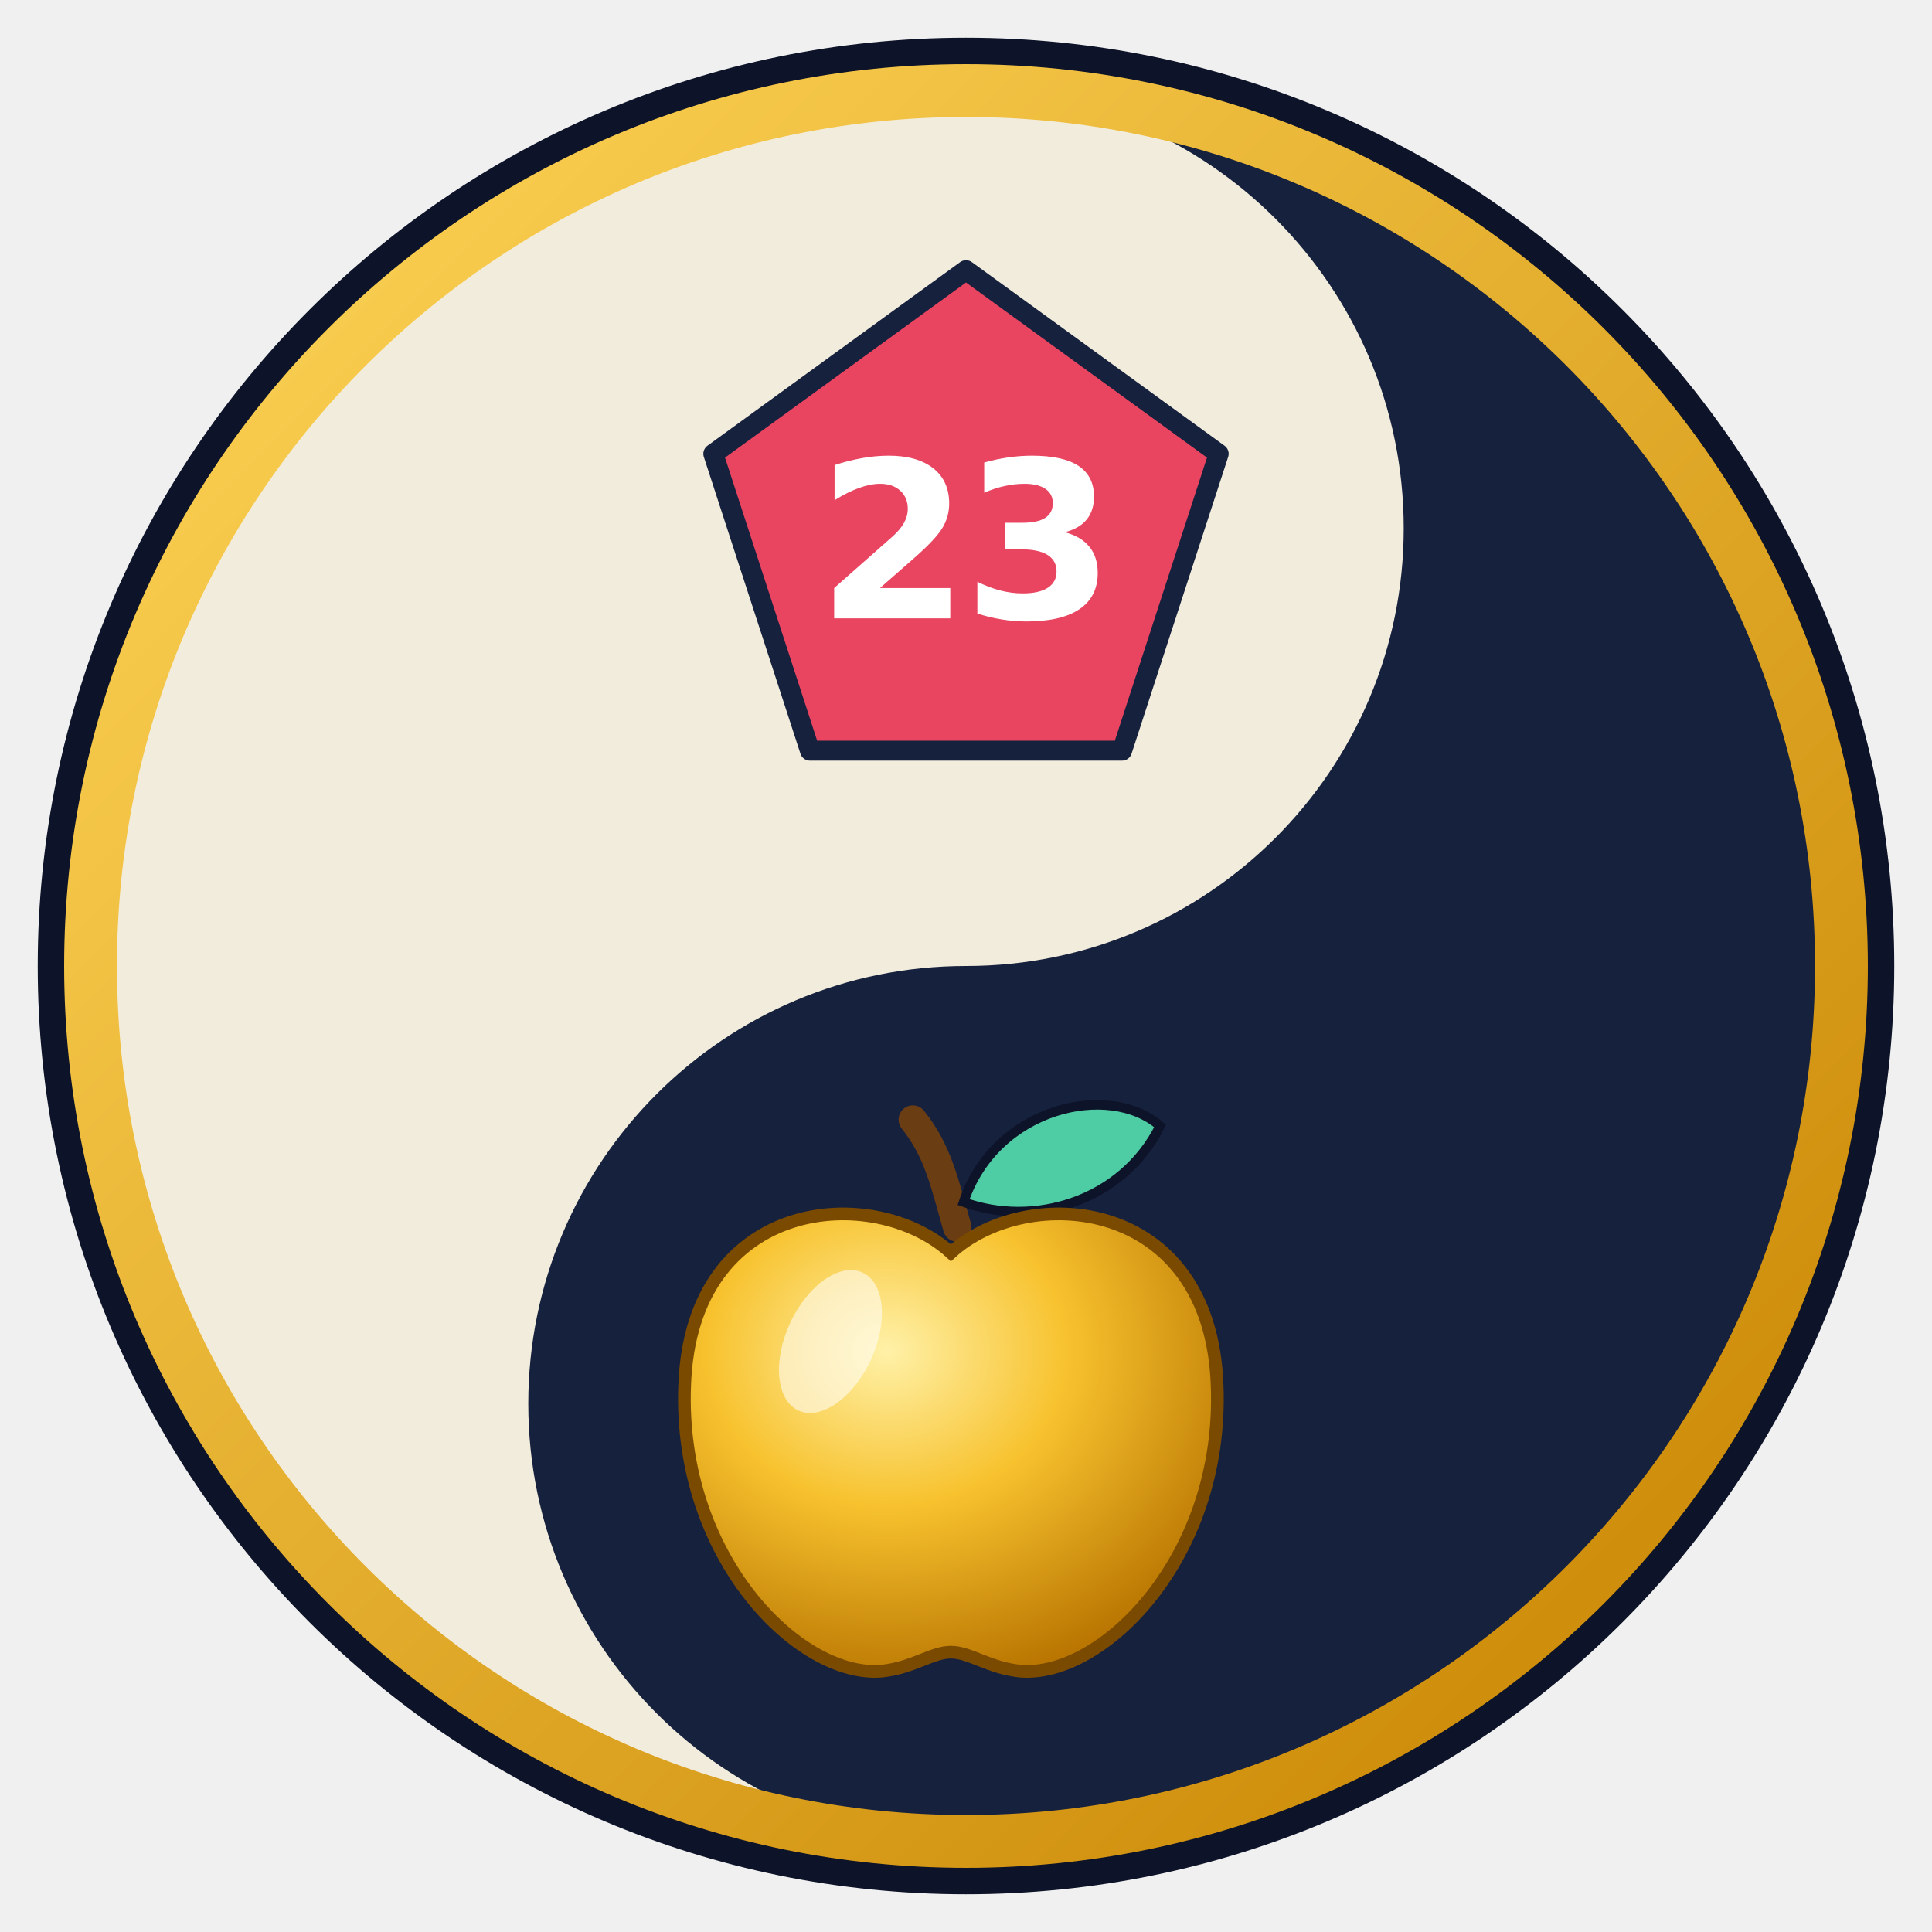
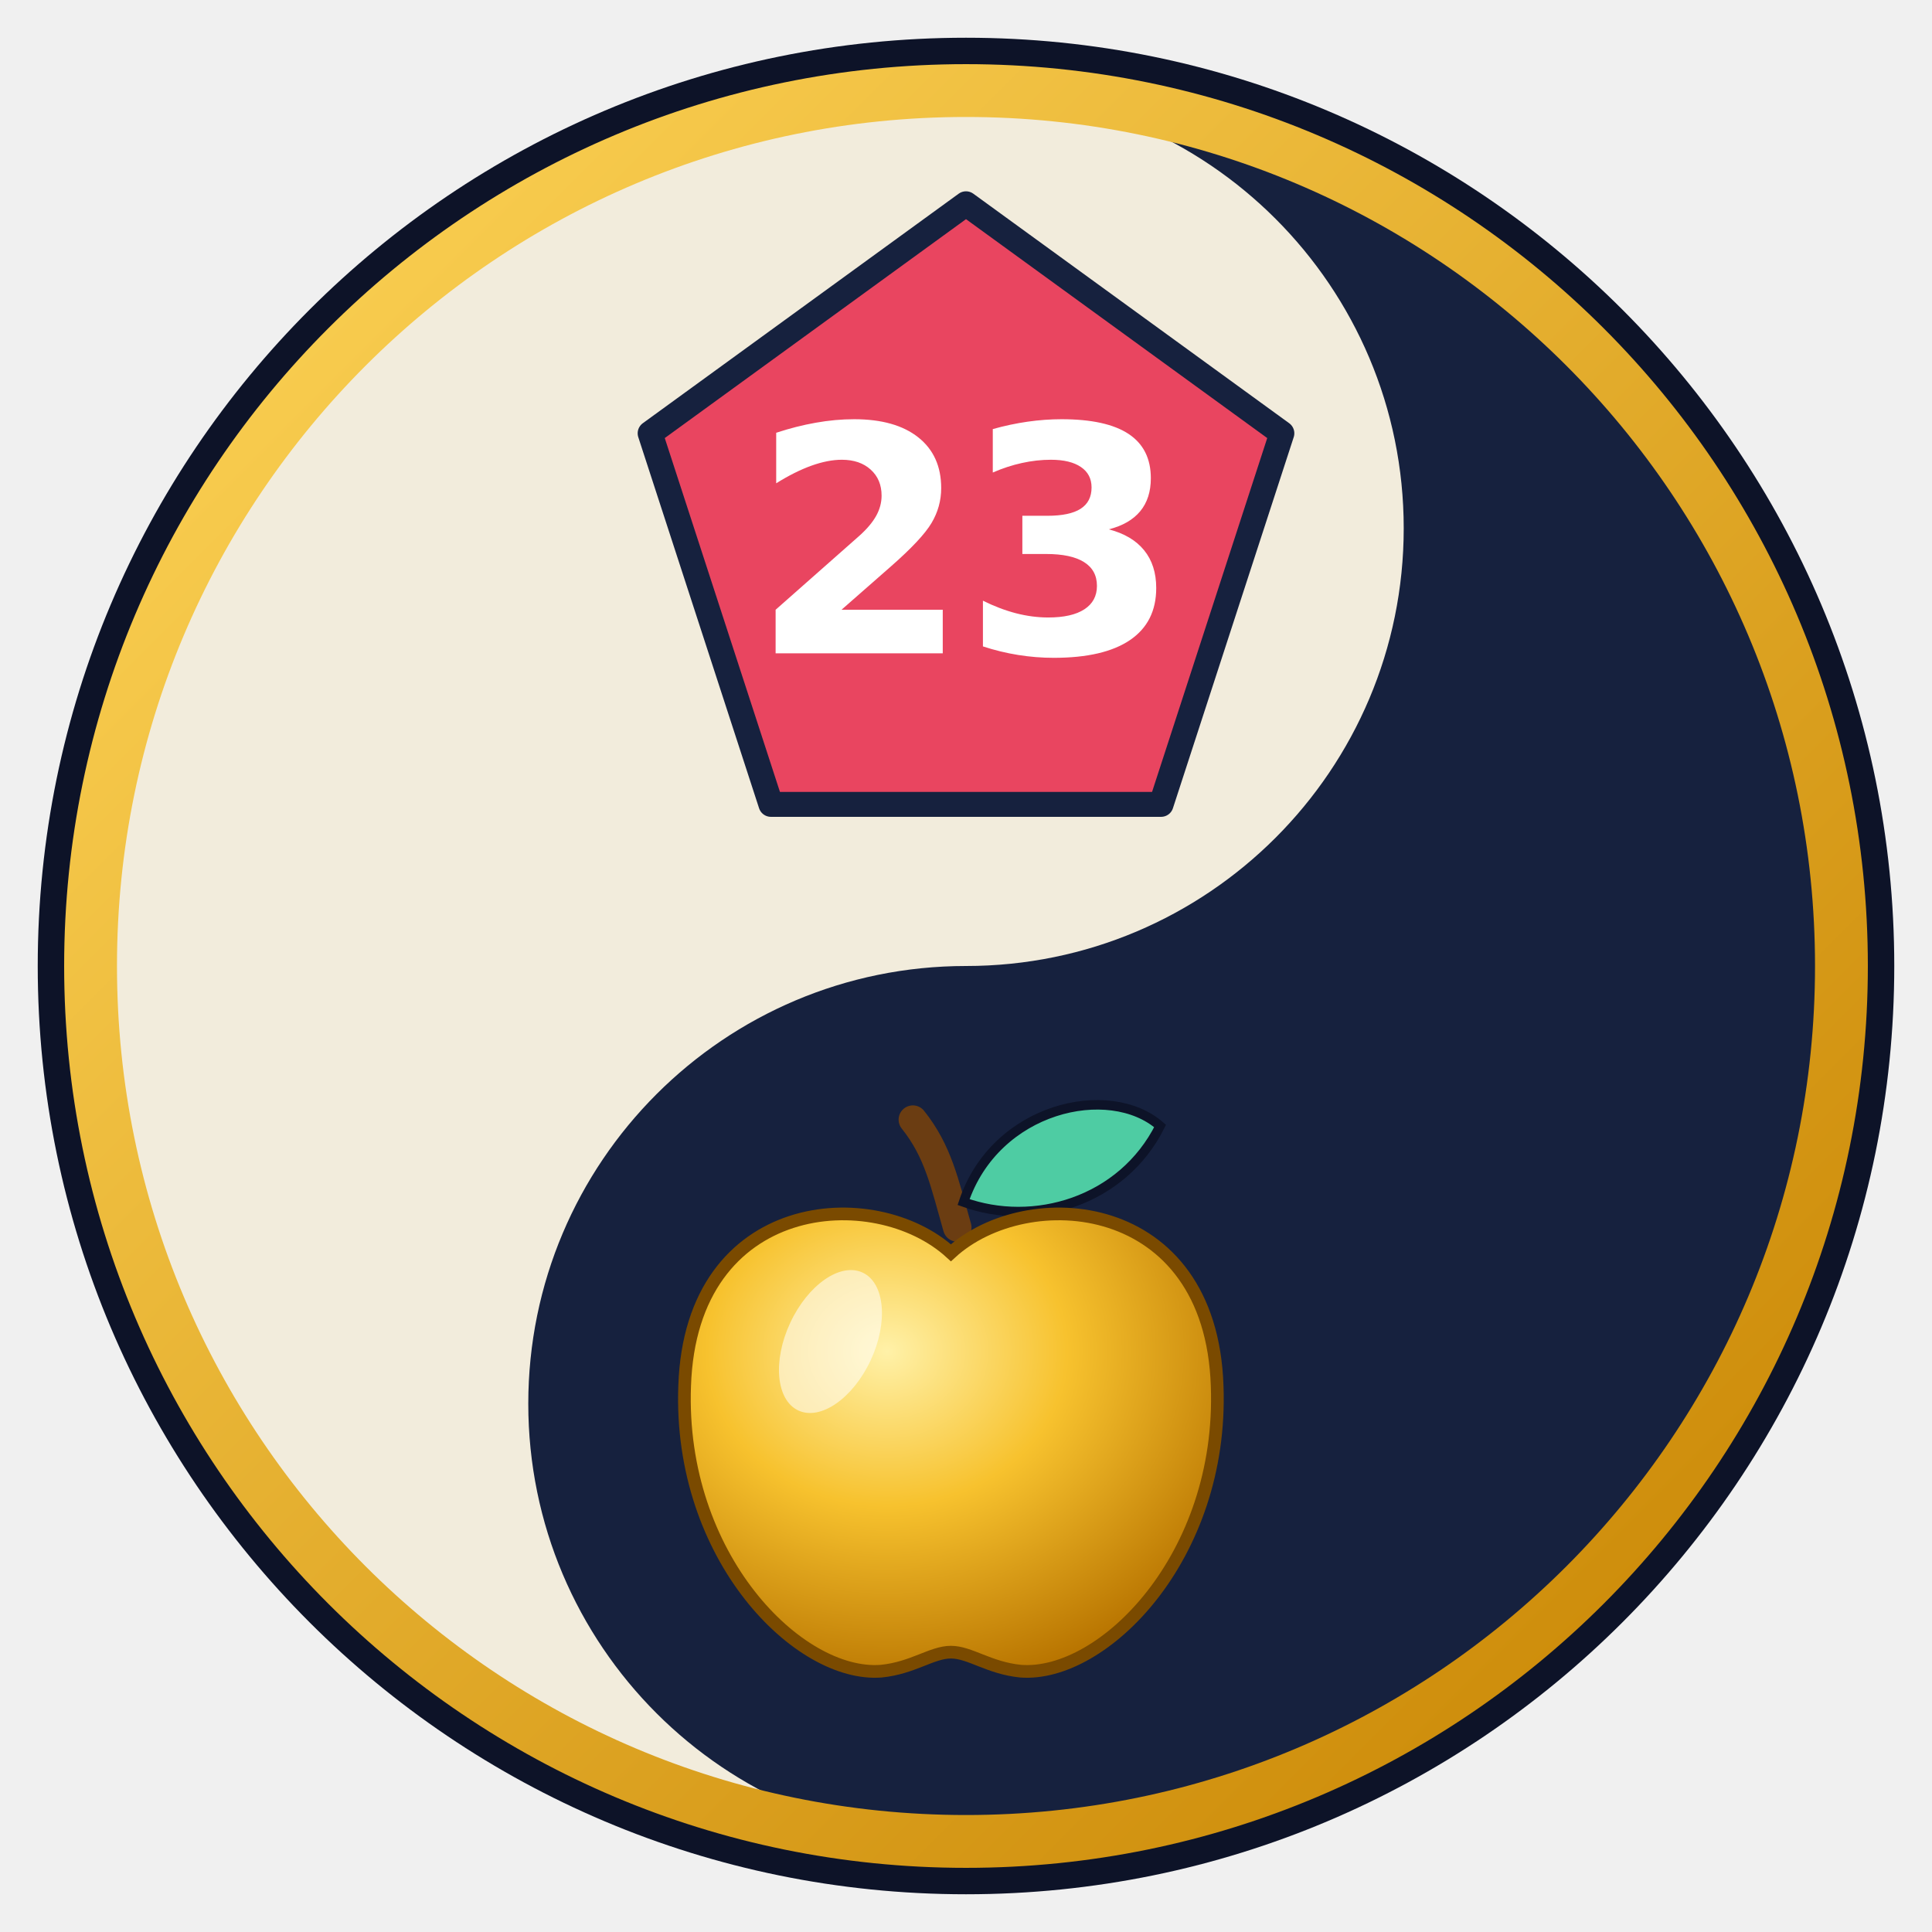
<svg xmlns="http://www.w3.org/2000/svg" viewBox="0 0 512 512" width="512" height="512">
  <defs>
    <radialGradient id="gold" cx="38%" cy="30%" r="75%">
      <stop offset="0" stop-color="#fff1a8" />
      <stop offset="0.45" stop-color="#f7c22e" />
      <stop offset="1" stop-color="#b87400" />
    </radialGradient>
    <linearGradient id="rim" x1="0" y1="0" x2="1" y2="1">
      <stop offset="0" stop-color="#ffd659" />
      <stop offset="1" stop-color="#c78300" />
    </linearGradient>
  </defs>
  <circle cx="256" cy="256" r="246" fill="#0d1328" />
  <circle cx="256" cy="256" r="232" fill="#f2ecdc" />
  <path fill="#16213e" d="M256,24 A232,232 0 0,1 256,488 A116,116 0 0,1 256,256 A116,116 0 0,0 256,24 Z" />
  <circle cx="256" cy="256" r="232" fill="none" stroke="url(#rim)" stroke-width="14" />
-   <g transform="translate(256,142) scale(0.88)">
+   <g transform="translate(256,142) scale(1.1)">
    <polygon fill="#e94560" stroke="#16213e" stroke-width="6" stroke-linejoin="round" points="0,-80 76.1,-24.7 47,64.7 -47,64.7 -76.1,-24.7" />
-     <text x="0" y="2" fill="#ffffff" font-family="DejaVu Sans, Arial, sans-serif" font-weight="bold" font-size="66" text-anchor="middle" dominant-baseline="central" letter-spacing="-2">23</text>
+     <text x="0" y="2" fill="#ffffff" font-family="DejaVu Sans, Arial, sans-serif" font-weight="bold" font-size="76" text-anchor="middle" dominant-baseline="central" letter-spacing="-2">23</text>
  </g>
  <g transform="translate(252,374) scale(0.84)">
    <path d="M2,-58 C-2,-72 -4,-82 -12,-92" fill="none" stroke="#6b3d12" stroke-width="9" stroke-linecap="round" />
    <path d="M4,-66 C14,-96 50,-104 66,-90 C54,-66 26,-58 4,-66 Z" fill="#4ecca3" stroke="#0d1328" stroke-width="3" />
    <path fill="url(#gold)" stroke="#7a4a00" stroke-width="4" d="M0,-50 C24,-72 82,-68 84,-8 C86,46 48,84 22,82 C12,81 6,76 0,76 C-6,76 -12,81 -22,82 C-48,84 -86,46 -84,-8 C-82,-68 -24,-72 0,-50 Z" />
    <ellipse cx="-38" cy="-22" rx="14" ry="24" fill="#ffffff" opacity="0.55" transform="rotate(25 -38 -22)" />
  </g>
</svg>
